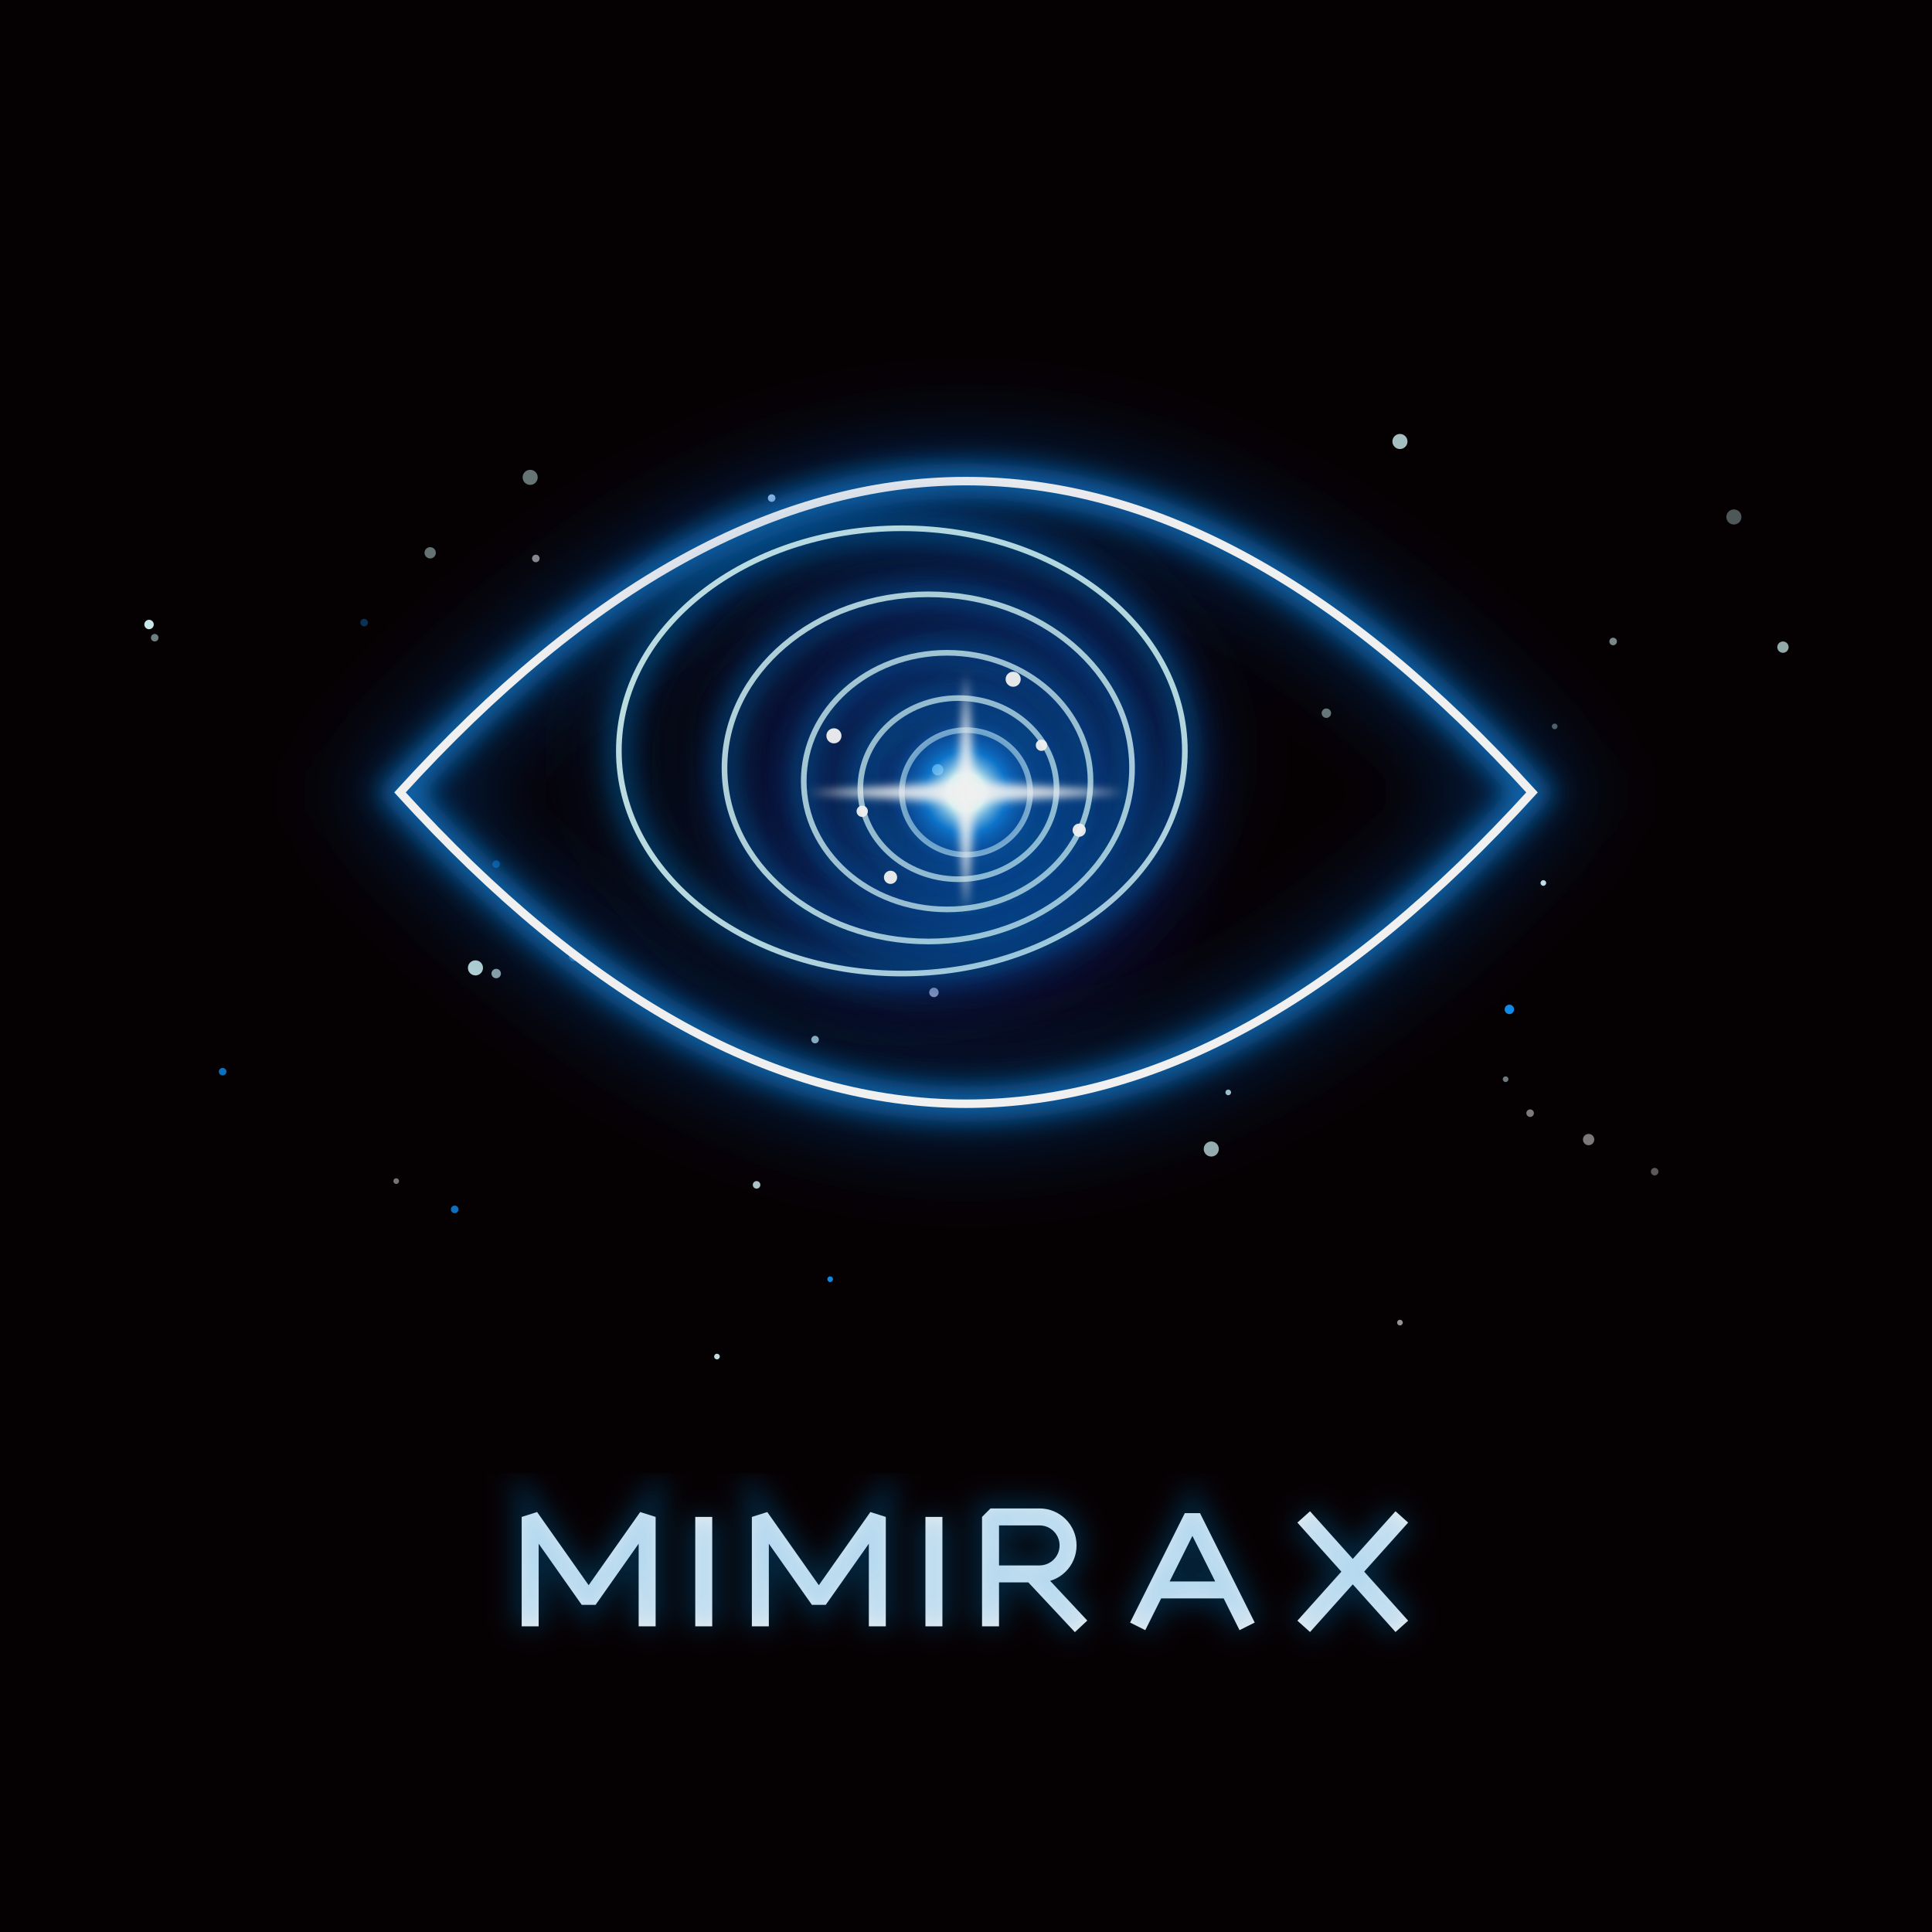
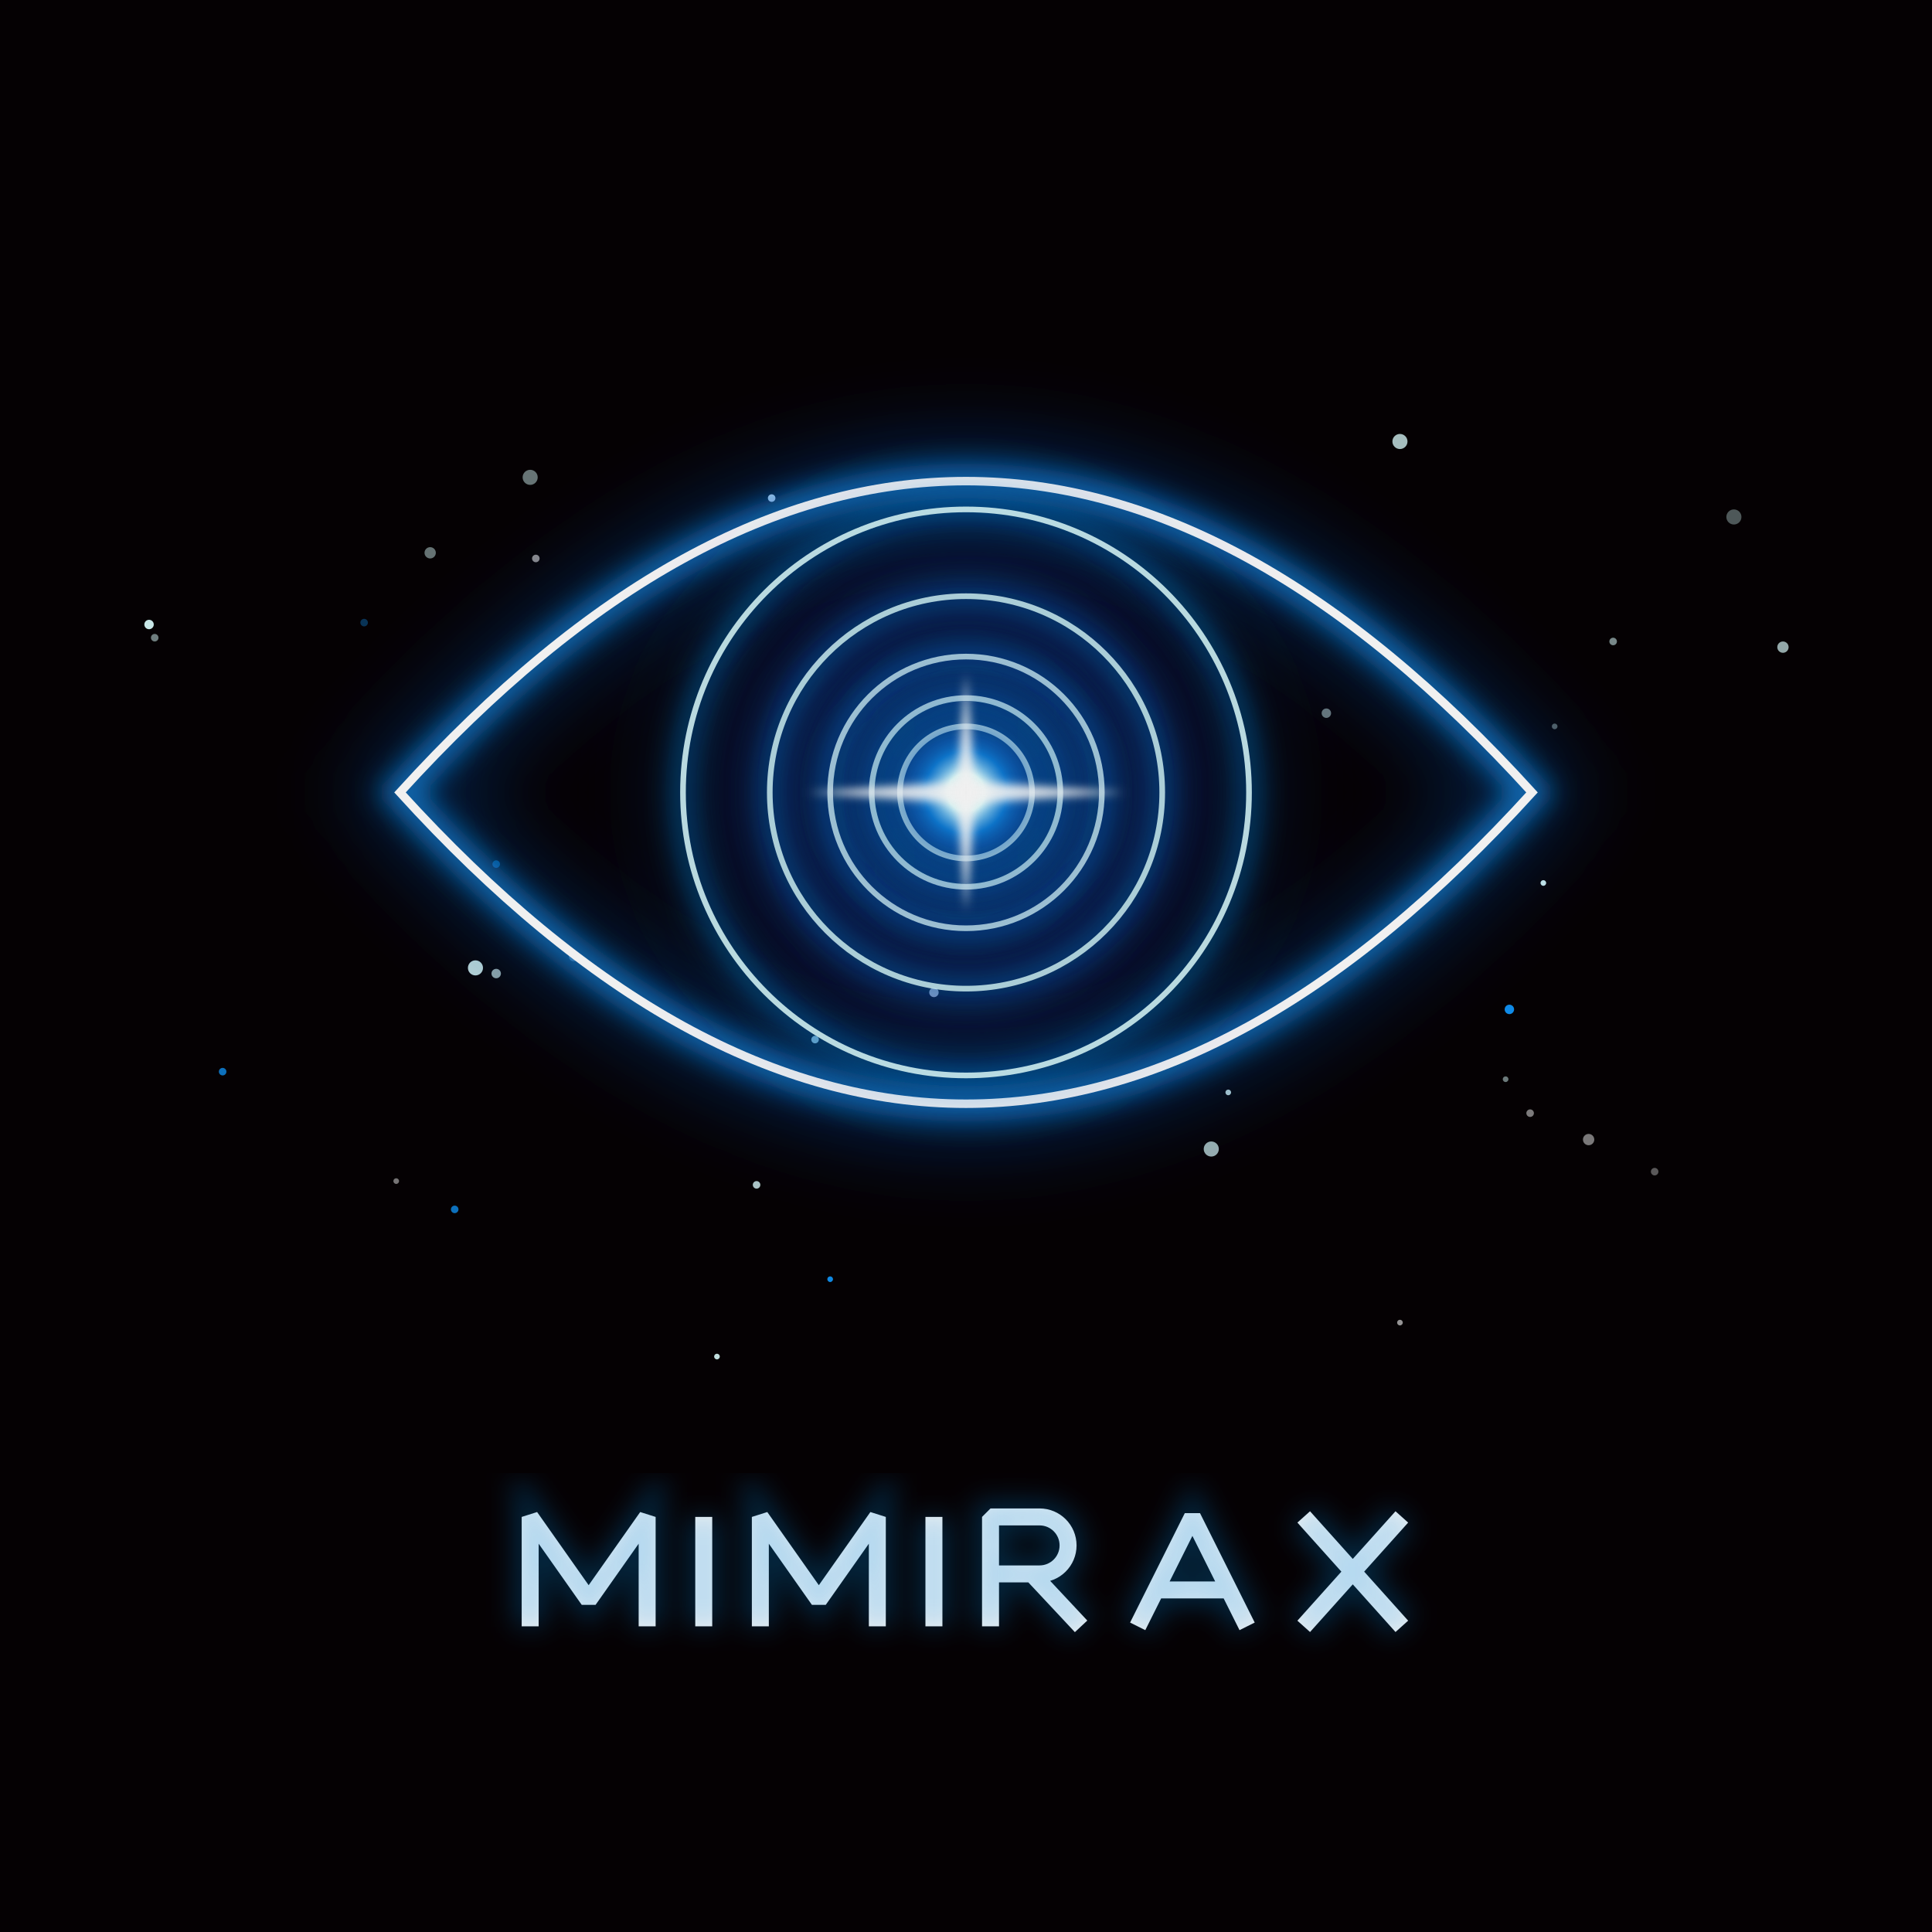
<svg xmlns="http://www.w3.org/2000/svg" viewBox="0 0 1024 1024" width="1024" height="1024" role="img" aria-label="mimirax">
  <rect x="0" y="0" width="1024" height="1024" fill="#050103" />
  <defs>
    <filter id="bloom" x="-60%" y="-60%" width="220%" height="220%">
      <feGaussianBlur stdDeviation="22" />
    </filter>
    <filter id="halo" x="-40%" y="-40%" width="180%" height="180%">
      <feGaussianBlur stdDeviation="7" />
    </filter>
    <filter id="soft" x="-40%" y="-40%" width="180%" height="180%">
      <feGaussianBlur stdDeviation="2.5" />
    </filter>
    <radialGradient id="flare">
      <stop offset="0" stop-color="#f0f0f0" />
      <stop offset="0.25" stop-color="#d0f0f0" />
      <stop offset="0.55" stop-color="#1090f0" stop-opacity="0.7" />
      <stop offset="1" stop-color="#1050b0" stop-opacity="0" />
    </radialGradient>
    <radialGradient id="pool">
      <stop offset="0" stop-color="#1050b0" stop-opacity="0.55" />
      <stop offset="0.7" stop-color="#101050" stop-opacity="0.35" />
      <stop offset="1" stop-color="#101050" stop-opacity="0" />
    </radialGradient>
  </defs>
  <circle cx="919" cy="274" r="4" fill="#d0f0f0" opacity="0.36" />
  <circle cx="401" cy="628" r="2" fill="#d0f0f0" opacity="0.82" />
  <circle cx="495" cy="526" r="2.5" fill="#f0f0f0" opacity="0.94" />
  <circle cx="877" cy="621" r="2" fill="#f0f0f0" opacity="0.36" />
  <circle cx="281" cy="253" r="4" fill="#d0f0f0" opacity="0.48" />
  <circle cx="818" cy="468" r="1.5" fill="#d0f0f0" opacity="0.98" />
  <circle cx="241" cy="641" r="2" fill="#1090f0" opacity="0.78" />
  <circle cx="432" cy="551" r="2" fill="#d0f0f0" opacity="0.82" />
  <circle cx="228" cy="293" r="3" fill="#d0f0f0" opacity="0.47" />
  <circle cx="642" cy="609" r="4" fill="#d0f0f0" opacity="0.73" />
  <circle cx="800" cy="535" r="2.5" fill="#1090f0" opacity="0.96" />
  <circle cx="440" cy="678" r="1.5" fill="#1090f0" opacity="0.94" />
  <circle cx="82" cy="338" r="2" fill="#d0f0f0" opacity="0.52" />
  <circle cx="842" cy="604" r="3" fill="#f0f0f0" opacity="0.5" />
  <circle cx="79" cy="331" r="2.5" fill="#d0f0f0" opacity="0.96" />
  <circle cx="742" cy="701" r="1.5" fill="#f0f0f0" opacity="0.61" />
  <circle cx="651" cy="579" r="1.5" fill="#d0f0f0" opacity="0.87" />
  <circle cx="855" cy="340" r="2" fill="#d0f0f0" opacity="0.57" />
  <circle cx="824" cy="385" r="1.5" fill="#d0f0f0" opacity="0.4" />
  <circle cx="263" cy="458" r="2" fill="#1090f0" opacity="0.49" />
  <circle cx="798" cy="572" r="1.5" fill="#d0f0f0" opacity="0.51" />
  <circle cx="118" cy="568" r="2" fill="#1090f0" opacity="0.78" />
  <circle cx="304" cy="507" r="2.5" fill="#f0f0f0" opacity="0.4" />
  <circle cx="945" cy="343" r="3" fill="#d0f0f0" opacity="0.7" />
  <circle cx="252" cy="513" r="4" fill="#d0f0f0" opacity="0.89" />
  <circle cx="811" cy="590" r="2" fill="#f0f0f0" opacity="0.51" />
  <circle cx="703" cy="378" r="2.5" fill="#d0f0f0" opacity="0.5" />
  <circle cx="193" cy="330" r="2" fill="#1090f0" opacity="0.35" />
  <circle cx="210" cy="626" r="1.5" fill="#f0f0f0" opacity="0.48" />
  <circle cx="409" cy="264" r="2" fill="#f0f0f0" opacity="0.97" />
  <circle cx="263" cy="516" r="2.5" fill="#d0f0f0" opacity="0.69" />
  <circle cx="380" cy="719" r="1.5" fill="#d0f0f0" opacity="0.92" />
  <circle cx="742" cy="234" r="4" fill="#d0f0f0" opacity="0.79" />
  <circle cx="284" cy="296" r="2" fill="#f0f0f0" opacity="0.58" />
  <circle cx="512" cy="420" r="150" fill="url(#pool)" />
  <path d="M212 420 Q512 90 812 420 Q512 750 212 420 Z" fill="none" stroke="#1050b0" stroke-width="44" stroke-opacity="0.35" filter="url(#bloom)" />
  <path d="M212 420 Q512 90 812 420 Q512 750 212 420 Z" fill="none" stroke="#1090f0" stroke-width="18" stroke-opacity="0.65" filter="url(#halo)" />
  <path d="M212 420 Q512 90 812 420 Q512 750 212 420 Z" fill="none" stroke="#f0f0f0" stroke-width="4.5" stroke-opacity="1.0" />
-   <path d="M328.0 398.0 A150.0 118.0 0 1 0 628.0 398.0 A150.0 118.0 0 1 0 328.0 398.0 Z" fill="none" stroke="#1050b0" stroke-width="26" stroke-opacity="0.27" filter="url(#bloom)" />
-   <path d="M328.0 398.0 A150.0 118.0 0 1 0 628.0 398.0 A150.0 118.0 0 1 0 328.0 398.0 Z" fill="none" stroke="#1090f0" stroke-width="11" stroke-opacity="0.45" filter="url(#halo)" />
-   <path d="M328.0 398.0 A150.0 118.0 0 1 0 628.0 398.0 A150.0 118.0 0 1 0 328.0 398.0 Z" fill="none" stroke="#d0f0f0" stroke-width="3" stroke-opacity="0.9" />
-   <path d="M384.0 407.0 A108.0 92.0 0 1 0 600.0 407.0 A108.0 92.0 0 1 0 384.0 407.0 Z" fill="none" stroke="#1050b0" stroke-width="26" stroke-opacity="0.255" filter="url(#bloom)" />
-   <path d="M384.0 407.0 A108.0 92.0 0 1 0 600.0 407.0 A108.0 92.0 0 1 0 384.0 407.0 Z" fill="none" stroke="#1090f0" stroke-width="11" stroke-opacity="0.425" filter="url(#halo)" />
-   <path d="M384.0 407.0 A108.0 92.0 0 1 0 600.0 407.0 A108.0 92.0 0 1 0 384.0 407.0 Z" fill="none" stroke="#d0f0f0" stroke-width="3" stroke-opacity="0.85" />
-   <path d="M426.0 414.0 A76.0 68.0 0 1 0 578.0 414.0 A76.0 68.0 0 1 0 426.0 414.0 Z" fill="none" stroke="#1050b0" stroke-width="26" stroke-opacity="0.24" filter="url(#bloom)" />
-   <path d="M426.0 414.0 A76.0 68.0 0 1 0 578.0 414.0 A76.0 68.0 0 1 0 426.0 414.0 Z" fill="none" stroke="#1090f0" stroke-width="11" stroke-opacity="0.4" filter="url(#halo)" />
-   <path d="M426.0 414.0 A76.0 68.0 0 1 0 578.0 414.0 A76.0 68.0 0 1 0 426.0 414.0 Z" fill="none" stroke="#d0f0f0" stroke-width="3" stroke-opacity="0.8" />
-   <path d="M456.0 418.0 A52.0 48.0 0 1 0 560.0 418.0 A52.0 48.0 0 1 0 456.0 418.0 Z" fill="none" stroke="#1050b0" stroke-width="26" stroke-opacity="0.225" filter="url(#bloom)" />
-   <path d="M456.0 418.0 A52.0 48.0 0 1 0 560.0 418.0 A52.0 48.0 0 1 0 456.0 418.0 Z" fill="none" stroke="#1090f0" stroke-width="11" stroke-opacity="0.375" filter="url(#halo)" />
-   <path d="M456.0 418.0 A52.0 48.0 0 1 0 560.0 418.0 A52.0 48.0 0 1 0 456.0 418.0 Z" fill="none" stroke="#d0f0f0" stroke-width="3" stroke-opacity="0.75" />
-   <path d="M478.0 420.0 A34.0 33.0 0 1 0 546.0 420.0 A34.0 33.0 0 1 0 478.0 420.0 Z" fill="none" stroke="#1050b0" stroke-width="26" stroke-opacity="0.21" filter="url(#bloom)" />
-   <path d="M478.0 420.0 A34.0 33.0 0 1 0 546.0 420.0 A34.0 33.0 0 1 0 478.0 420.0 Z" fill="none" stroke="#1090f0" stroke-width="11" stroke-opacity="0.35" filter="url(#halo)" />
-   <path d="M478.0 420.0 A34.0 33.0 0 1 0 546.0 420.0 A34.0 33.0 0 1 0 478.0 420.0 Z" fill="none" stroke="#d0f0f0" stroke-width="3" stroke-opacity="0.7" />
-   <circle cx="442" cy="390" r="4" fill="#f0f0f0" opacity="0.95" />
-   <circle cx="472" cy="465" r="3.5" fill="#f0f0f0" opacity="0.95" />
-   <circle cx="537" cy="360" r="4" fill="#f0f0f0" opacity="0.95" />
-   <circle cx="572" cy="440" r="3.5" fill="#f0f0f0" opacity="0.95" />
-   <circle cx="497" cy="408" r="3" fill="#f0f0f0" opacity="0.95" />
-   <circle cx="552" cy="395" r="3" fill="#f0f0f0" opacity="0.95" />
-   <circle cx="457" cy="430" r="3" fill="#f0f0f0" opacity="0.95" />
+   <path d="M362.0 420.0 A150.0 150.0 0 1 0 662.0 420.0 A150.0 150.0 0 1 0 362.0 420.0 Z" fill="none" stroke="#1050b0" stroke-width="26" stroke-opacity="0.27" filter="url(#bloom)" />
+   <path d="M362.0 420.0 A150.0 150.0 0 1 0 662.0 420.0 A150.0 150.0 0 1 0 362.0 420.0 Z" fill="none" stroke="#1090f0" stroke-width="11" stroke-opacity="0.45" filter="url(#halo)" />
+   <path d="M362.0 420.0 A150.0 150.0 0 1 0 662.0 420.0 A150.0 150.0 0 1 0 362.0 420.0 Z" fill="none" stroke="#d0f0f0" stroke-width="3" stroke-opacity="0.9" />
+   <path d="M408.0 420.0 A104.0 104.0 0 1 0 616.0 420.0 A104.0 104.0 0 1 0 408.0 420.0 Z" fill="none" stroke="#1050b0" stroke-width="26" stroke-opacity="0.255" filter="url(#bloom)" />
+   <path d="M408.0 420.0 A104.0 104.0 0 1 0 616.0 420.0 A104.0 104.0 0 1 0 408.0 420.0 Z" fill="none" stroke="#1090f0" stroke-width="11" stroke-opacity="0.425" filter="url(#halo)" />
+   <path d="M408.0 420.0 A104.0 104.0 0 1 0 616.0 420.0 A104.0 104.0 0 1 0 408.0 420.0 Z" fill="none" stroke="#d0f0f0" stroke-width="3" stroke-opacity="0.85" />
+   <path d="M440.0 420.0 A72.0 72.0 0 1 0 584.0 420.0 A72.0 72.0 0 1 0 440.0 420.0 Z" fill="none" stroke="#1050b0" stroke-width="26" stroke-opacity="0.24" filter="url(#bloom)" />
+   <path d="M440.0 420.0 A72.0 72.0 0 1 0 584.0 420.0 A72.0 72.0 0 1 0 440.0 420.0 Z" fill="none" stroke="#1090f0" stroke-width="11" stroke-opacity="0.4" filter="url(#halo)" />
+   <path d="M440.0 420.0 A72.0 72.0 0 1 0 584.0 420.0 A72.0 72.0 0 1 0 440.0 420.0 Z" fill="none" stroke="#d0f0f0" stroke-width="3" stroke-opacity="0.8" />
+   <path d="M462.0 420.0 A50.0 50.0 0 1 0 562.0 420.0 A50.0 50.0 0 1 0 462.0 420.0 Z" fill="none" stroke="#1050b0" stroke-width="26" stroke-opacity="0.225" filter="url(#bloom)" />
+   <path d="M462.0 420.0 A50.0 50.0 0 1 0 562.0 420.0 A50.0 50.0 0 1 0 462.0 420.0 Z" fill="none" stroke="#1090f0" stroke-width="11" stroke-opacity="0.375" filter="url(#halo)" />
+   <path d="M462.0 420.0 A50.0 50.0 0 1 0 562.0 420.0 A50.0 50.0 0 1 0 462.0 420.0 Z" fill="none" stroke="#d0f0f0" stroke-width="3" stroke-opacity="0.75" />
+   <path d="M477.0 420.0 A35.0 35.0 0 1 0 547.0 420.0 A35.0 35.0 0 1 0 477.0 420.0 Z" fill="none" stroke="#1050b0" stroke-width="26" stroke-opacity="0.21" filter="url(#bloom)" />
+   <path d="M477.0 420.0 A35.0 35.0 0 1 0 547.0 420.0 A35.0 35.0 0 1 0 477.0 420.0 Z" fill="none" stroke="#1090f0" stroke-width="11" stroke-opacity="0.35" filter="url(#halo)" />
+   <path d="M477.0 420.0 A35.0 35.0 0 1 0 547.0 420.0 A35.0 35.0 0 1 0 477.0 420.0 Z" fill="none" stroke="#d0f0f0" stroke-width="3" stroke-opacity="0.7" />
  <circle cx="512" cy="420" r="40" fill="url(#flare)" />
  <path d="M428 420 L512 414 L596 420 L512 426 Z" fill="#f0f0f0" opacity="0.9" filter="url(#soft)" />
  <path d="M512 357.0 L517 420 L512 483.0 L507 420 Z" fill="#f0f0f0" opacity="0.9" filter="url(#soft)" />
  <path d="M281.0 862 L281.0 804 L312.0 848 L343.0 804 L343.0 862 M373.0 804 L373.0 862 M403.0 862 L403.0 804 L434.0 848 L465.0 804 L465.0 862 M495.0 804 L495.0 862 M525.0 862 L525.0 804 L551.0 804 A15.1 15.1 0 0 1 551.0 834.2 L525.0 834.2 M547.0 834.2 L573.0 862 M603.0 862 L632.0 804 L661.0 862 M612.7 842.7 L651.3 842.7 M691.0 804 L743.0 862 M743.0 804 L691.0 862" fill="none" stroke="#f0f0f0" stroke-width="9" stroke-linecap="butt" stroke-linejoin="bevel" />
  <path d="M281.0 862 L281.0 804 L312.0 848 L343.0 804 L343.0 862 M373.0 804 L373.0 862 M403.0 862 L403.0 804 L434.0 848 L465.0 804 L465.0 862 M495.0 804 L495.0 862 M525.0 862 L525.0 804 L551.0 804 A15.1 15.1 0 0 1 551.0 834.2 L525.0 834.2 M547.0 834.2 L573.0 862 M603.0 862 L632.0 804 L661.0 862 M612.7 842.7 L651.3 842.7 M691.0 804 L743.0 862 M743.0 804 L691.0 862" fill="none" stroke="#1090f0" stroke-width="17" stroke-opacity="0.25" filter="url(#halo)" />
</svg>
